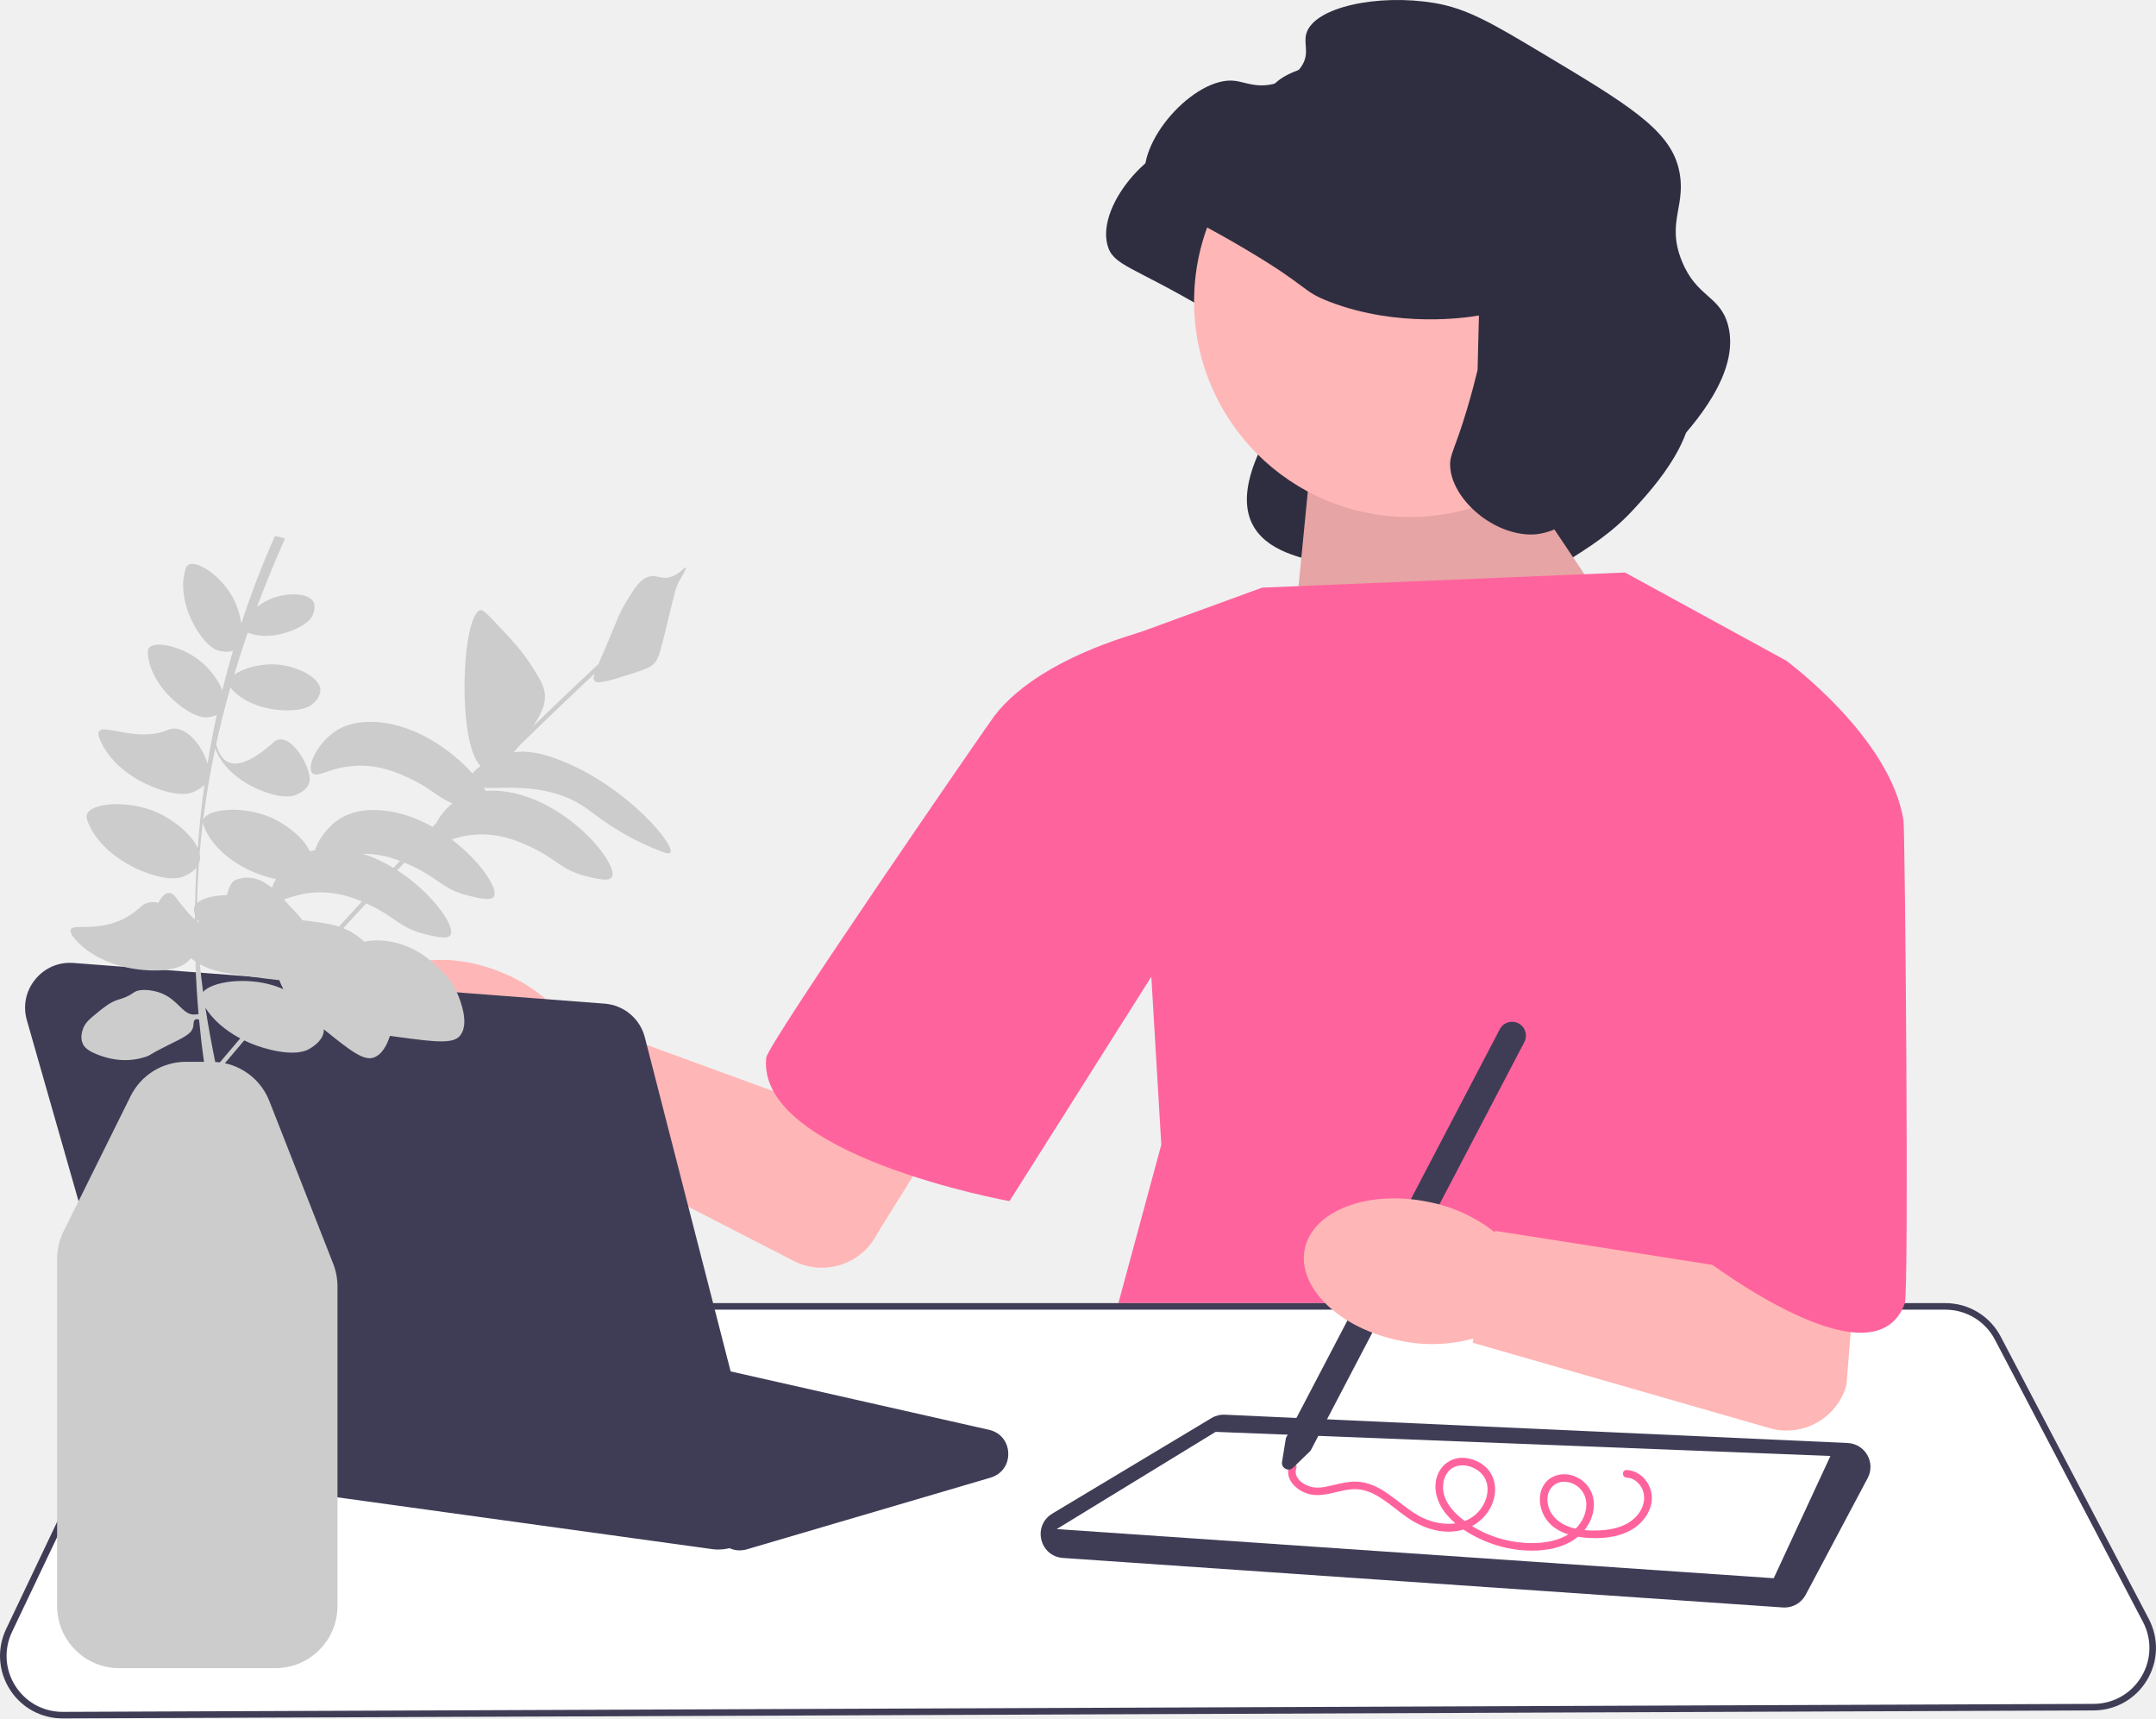
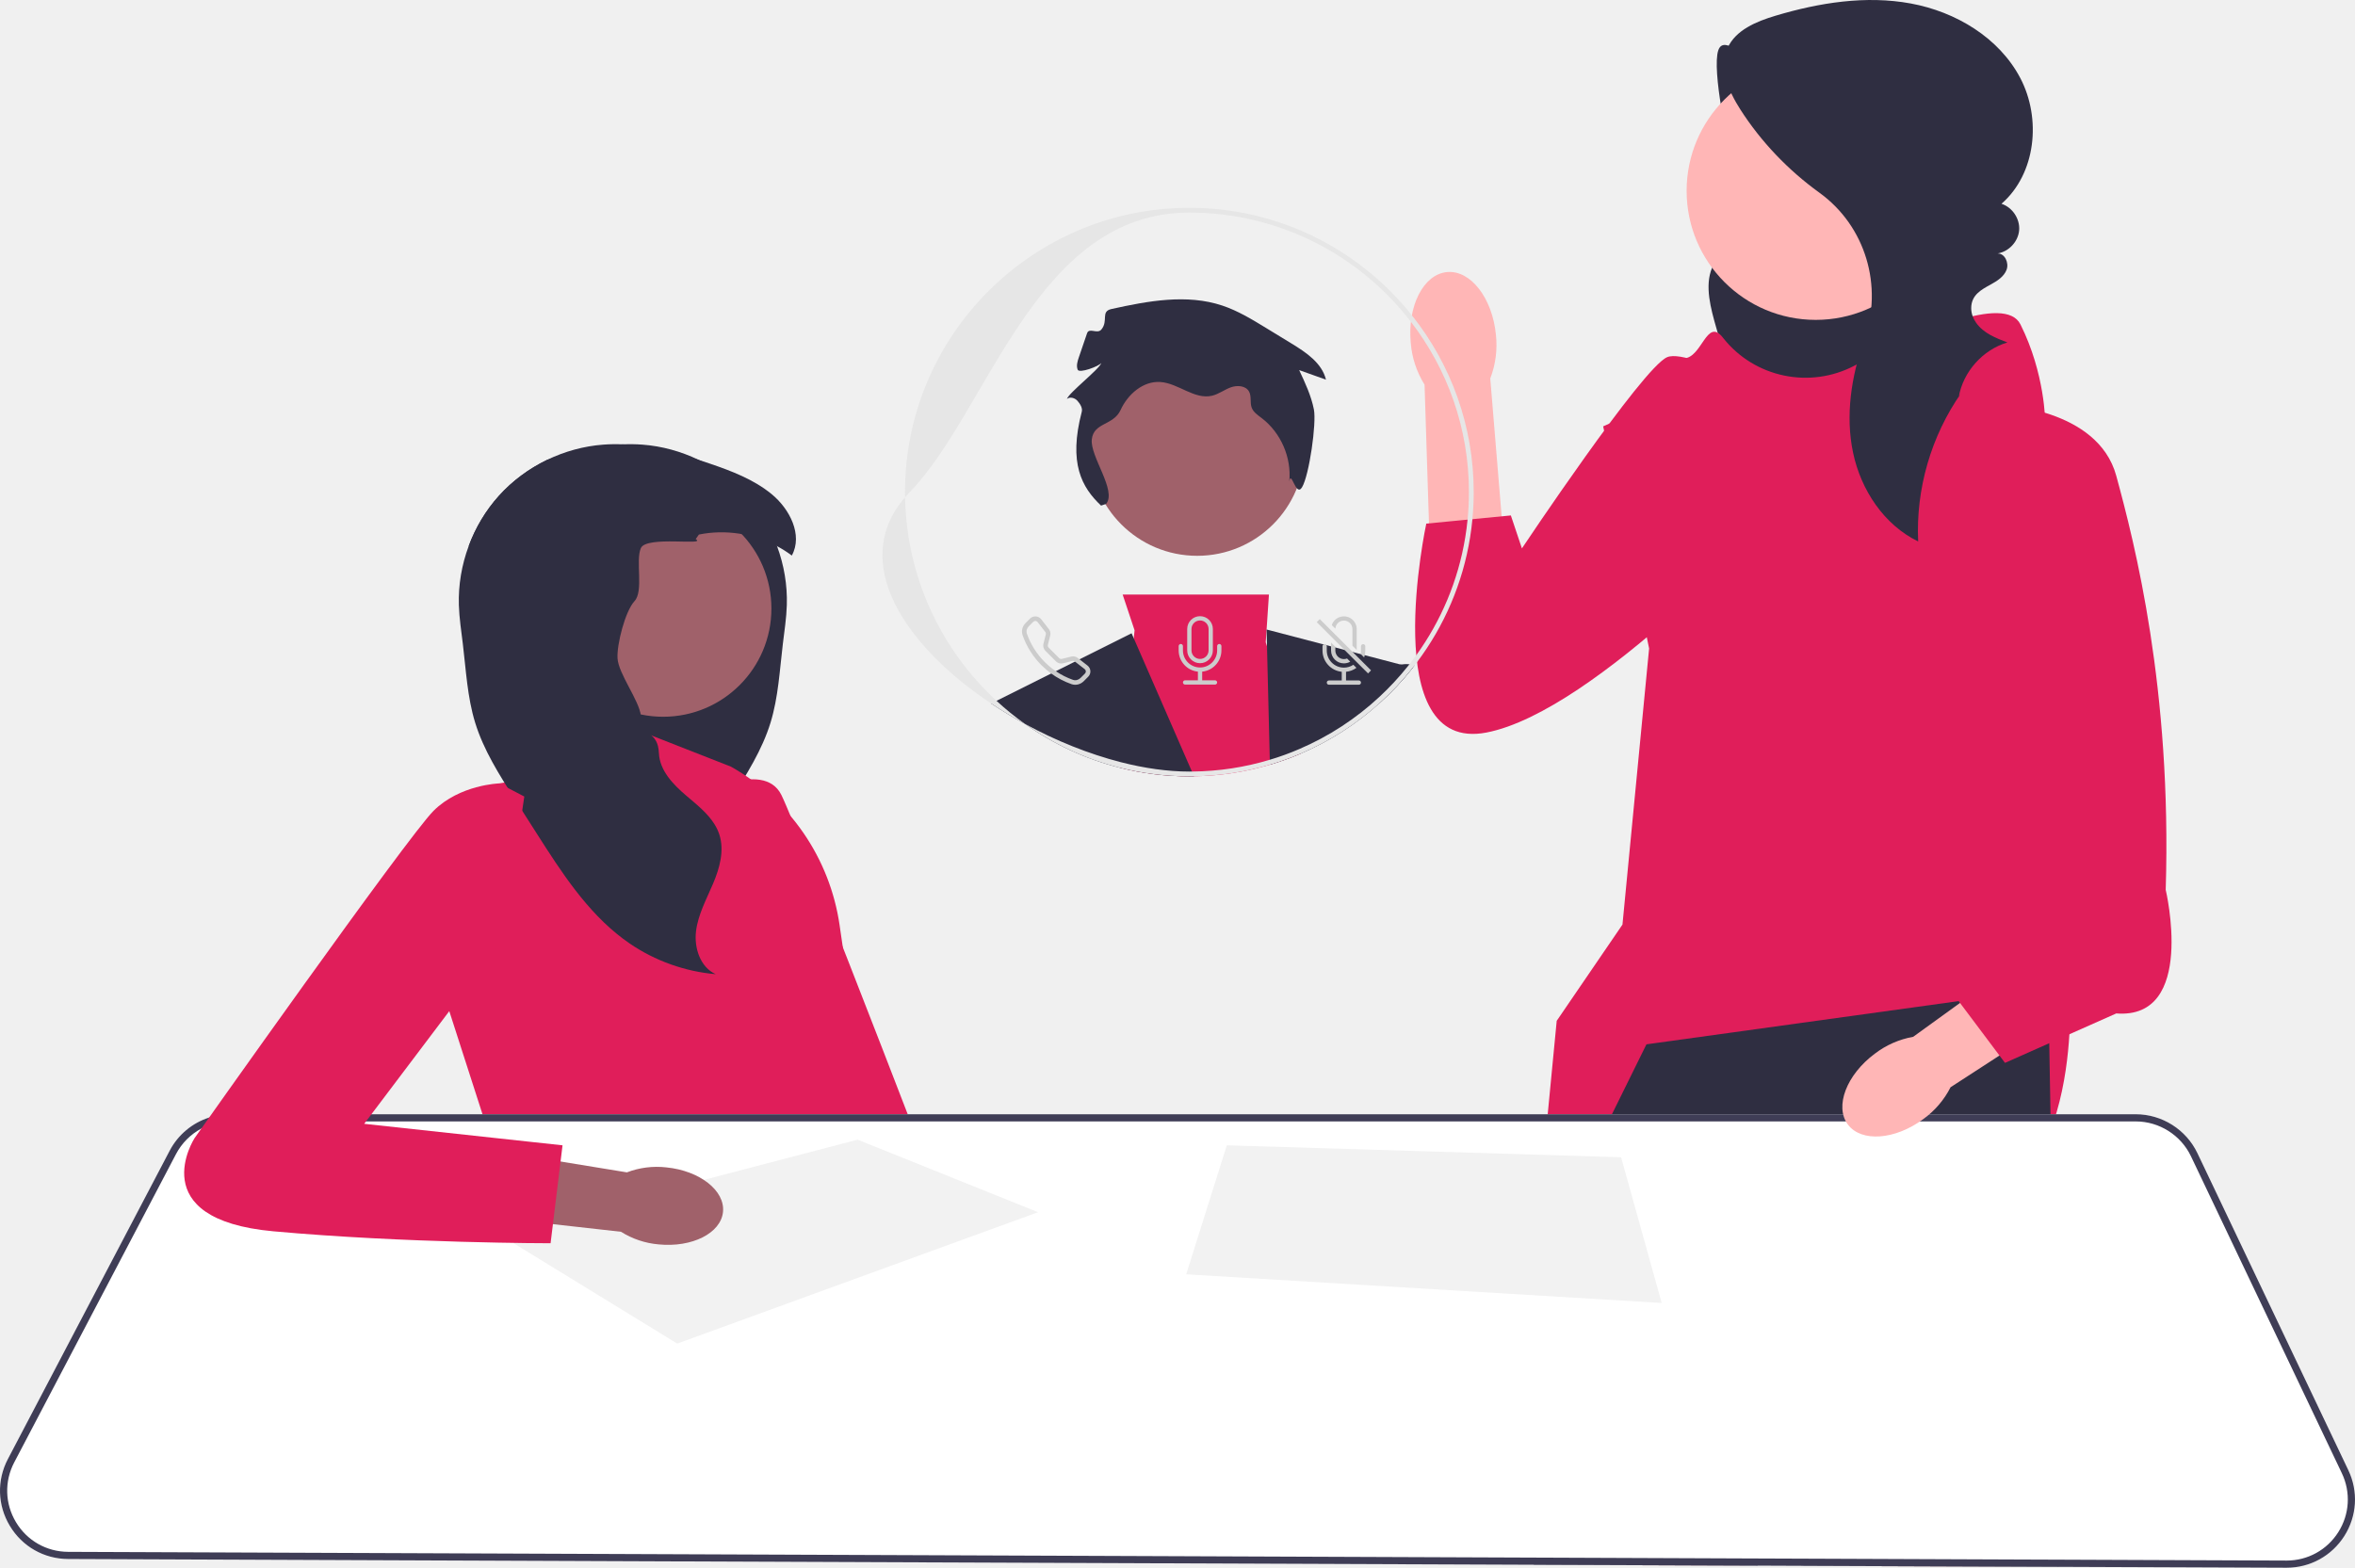
- <svg xmlns="http://www.w3.org/2000/svg" width="855.47" height="681.755" viewBox="0 0 855.47 681.755">
-   <path d="M571.597,149.332c-.125,.021-.313,.053-.54,.091-4.452,.737-31.366,4.889-58.501-5.447-11.495-4.379-7.574-5.47-33.176-20.694-30.015-17.848-37.719-17.724-39.954-26.046-4.463-16.619,19.369-42.743,35.143-41.023,4.153,.453,8.601,2.929,15.518,1.25,1.52-.369,8.173-1.984,11.417-7.491,2.893-4.913,.443-8.457,1.606-12.486,3.054-10.576,28.515-15.854,50.838-12.125,12.839,2.145,22.825,8.001,42.273,19.625,33.85,20.232,50.775,30.348,54.579,45.847,3.605,14.69-5.048,21.02,1.245,36.745,5.86,14.642,15.168,13.664,18.37,25.509,5.154,19.061-13.976,39.98-21.944,48.694-8.737,9.554-17.092,14.798-28.185,21.759-13.923,8.738-20.885,13.107-29.255,12.662-15.175-.806-60.267,1.937-60.855-10.62-.22-4.706-54.91-.853-27.98-51.52,3.303-6.215,68.009,.424,68.863-3.147" fill="#2f2e41" />
-   <polygon points="597.787 181.755 644.299 251.133 510.787 278.133 519.291 191.274 597.787 181.755" fill="#ffb6b6" />
-   <polygon points="597.787 181.755 644.299 251.133 510.787 278.133 519.291 191.274 597.787 181.755" opacity=".1" />
-   <polygon points="500.787 233.133 644.787 227.133 708.787 262.133 705.787 487.133 772.787 614.133 434.787 550.133 460.787 454.133 448.787 252.133 500.787 233.133" fill="#ff639d" />
-   <path d="M3.878,670.236c-4.597-7.247-5.14-16.201-1.452-23.951l54.807-115.156c4.09-8.594,12.884-14.147,22.402-14.147H771.889c9.253,0,17.672,5.09,21.969,13.285l58.746,111.982c4.061,7.741,3.793,16.832-.715,24.321-4.508,7.488-12.417,11.979-21.157,12.014l-805.807,3.172h-.101c-8.542,0-16.368-4.301-20.946-11.52Z" fill="#fff" />
-   <path d="M3.878,670.236c-4.597-7.247-5.14-16.201-1.452-23.951l54.807-115.156c4.09-8.594,12.884-14.147,22.402-14.147H771.889c9.253,0,17.672,5.09,21.969,13.285l58.746,111.982c4.061,7.741,3.793,16.832-.715,24.321-4.508,7.488-12.417,11.979-21.157,12.014l-805.807,3.172h-.101c-8.542,0-16.368-4.301-20.946-11.52Zm75.756-150.65c-8.519,0-16.389,4.971-20.05,12.662L4.777,647.404c-3.301,6.936-2.816,14.95,1.299,21.437,4.098,6.461,11.101,10.31,18.748,10.31h.09l805.807-3.172c7.823-.031,14.902-4.051,18.936-10.753,4.035-6.702,4.274-14.84,.64-21.767l-58.746-111.984c-3.847-7.333-11.382-11.889-19.664-11.889H79.635Z" fill="#3f3d56" />
-   <path d="M707.438,637.732l-285.674-19.641c-4.218-.29-7.582-3.134-8.569-7.244-.988-4.11,.716-8.172,4.341-10.347l63.171-37.903c1.604-.963,3.444-1.431,5.309-1.341l247.106,11.232c3.267,.147,6.185,1.932,7.806,4.772,1.621,2.84,1.672,6.26,.138,9.147l-24.603,46.312c-1.651,3.108-4.889,5.034-8.374,5.034-.216,0-.433-.008-.65-.022Z" fill="#3f3d56" />
-   <polygon points="419.287 606.633 703.787 626.133 726.287 577.633 482.34 568.066 419.287 606.633" fill="#fff" />
-   <circle cx="559.287" cy="119.633" r="85.492" fill="#ffb6b6" />
-   <path d="M586.823,125.165c-.125,.021-.313,.053-.54,.091-4.452,.737-31.366,4.889-58.501-5.447-11.495-4.379-7.574-5.47-33.176-20.694-30.015-17.848-37.719-17.724-39.954-26.046-4.463-16.619,19.369-42.743,35.143-41.023,4.153,.453,8.601,2.929,15.518,1.25,1.52-.369,8.173-1.984,11.417-7.491,2.893-4.913,.443-8.457,1.606-12.486,3.054-10.576,28.515-15.854,50.838-12.125,12.839,2.145,22.825,8.001,42.273,19.625,33.85,20.232,50.775,30.348,54.579,45.847,3.605,14.69-5.048,21.02,1.245,36.745,5.86,14.642,15.168,13.664,18.37,25.509,5.154,19.061-13.976,39.98-21.944,48.694-8.737,9.554-17.092,14.798-28.185,21.759-13.923,8.738-20.885,13.107-29.255,12.662-15.175-.806-30.268-14.558-30.857-27.116-.22-4.706,1.743-6.118,6.602-22.296,2.024-6.74,3.428-12.305,4.282-15.875" fill="#2f2e41" />
-   <path d="M645.42,583.21c5.5,.217,9.686,5.145,9.989,10.485,.315,5.542-3.538,10.647-8.167,13.285-5.423,3.091-12.192,3.587-18.298,3.055-5.492-.479-11.468-2.187-15.003-6.722-2.974-3.816-4.068-9.582-1.539-13.913,2.508-4.295,7.841-5.481,12.302-3.757,4.721,1.824,7.689,6.118,7.719,11.191,.033,5.624-3.215,10.821-7.773,13.931-4.916,3.354-11.104,4.433-16.956,4.419-6.376-.015-12.724-1.353-18.59-3.838-5.496-2.328-10.986-5.685-14.916-10.247-3.684-4.277-5.889-10.211-3.844-15.758,1.677-4.549,5.914-7.338,10.767-6.953,4.443,.353,8.936,2.931,10.908,7.036,2.225,4.632,1.226,10.188-1.606,14.329-3.269,4.781-8.437,7.468-14.175,7.856-6.107,.413-12.156-1.757-17.18-5.112-4.652-3.106-8.741-7.083-13.735-9.668-2.404-1.244-5.019-2.034-7.741-2.031-3.465,.004-6.797,1.142-10.167,1.803-2.856,.56-5.8,.886-8.619-.027-2.412-.781-4.669-2.213-6.189-4.266-1.437-1.942-1.942-4.375-1.128-6.681,.638-1.808,3.538-1.03,2.893,.798-1.489,4.216,3.618,7.314,7.193,7.701,2.712,.293,5.51-.49,8.127-1.102,2.727-.638,5.515-1.29,8.335-1.221,9.989,.246,16.593,8.785,24.647,13.417,8.468,4.871,20.868,5.21,26.053-4.468,1.883-3.515,2.272-8.188-.315-11.472-2.155-2.736-5.984-4.373-9.455-3.843-4.358,.666-6.529,4.817-6.371,8.944,.194,5.05,3.714,9.154,7.468,12.179,8.357,6.733,19.439,10.163,30.127,9.561,5.015-.282,10.345-1.588,14.24-4.927,3.366-2.885,5.664-7.576,4.855-12.07-.7-3.889-3.962-6.839-7.903-7.231-4.032-.4-7.182,2.462-7.362,6.489-.202,4.53,2.489,8.311,6.389,10.374,4.418,2.337,9.772,2.627,14.667,2.372,5.198-.27,10.615-1.64,14.252-5.598,3.103-3.376,4.279-8.386,1.42-12.292-1.262-1.724-3.16-2.939-5.321-3.024-1.924-.076-1.934-3.076,0-3h0Z" fill="#ff639d" />
-   <path d="M508.692,579.997l1.529-9.458,84.874-162.219c1.406-2.687,4.736-3.729,7.423-2.324,2.687,1.406,3.729,4.736,2.324,7.423l-84.836,162.147-6.936,6.72c-.82,.791-2.004,.961-3.014,.432-1.01-.528-1.545-1.597-1.364-2.723Z" fill="#3f3d56" />
-   <path d="M566.545,476.79c9.576,1.803,18.58,5.872,26.26,11.869l.432,.093,.087-.43,92.502,14.489-6.701-123.036,70.105-38.397-16.57,207.973c-3.589,13.282-17.373,21.039-30.588,17.214l-117.751-33.87,.294-1.449-.412-.111c-9.411,2.538-19.292,2.785-28.818,.72-23.897-4.836-40.772-21.086-37.692-36.294,3.08-15.208,24.947-23.612,48.851-18.771Z" fill="#ffb6b6" />
-   <path d="M629.787,284.133l79-22s41.5,30.5,46.5,63.5c.595,3.925,2.244,186.746,.5,191.5-12.922,35.219-84-21-84-21l-42-212Z" fill="#ff639d" />
-   <path d="M287.122,612.722l-8.19-7.02h-0c-1.219-1.046-2.702-1.738-4.287-2.003l-182.483-30.414c-4.165-.694-7.242-3.702-8.03-7.851-.788-4.148,.972-8.075,4.593-10.248l65.102-39.061c2.176-1.306,4.736-1.717,7.213-1.157l231.374,52.273c4.498,1.016,7.5,4.65,7.647,9.26s-2.616,8.429-7.041,9.73l-96.741,28.453c-.918,.271-1.854,.402-2.782,.402-2.309,0-4.569-.817-6.375-2.366Z" fill="#3f3d56" />
-   <path d="M199.243,385.882c9.045,3.622,17.092,9.358,23.466,16.728l.406,.175,.169-.405,87.947,32.122,93.903-152.042,51.912,32.173-108.878,174.595c-6.092,12.336-21.117,17.278-33.342,10.966l-108.966-56.025,.569-1.365-.382-.188c-9.724,.668-19.466-1.003-28.412-4.872-22.508-9.371-35.918-28.581-29.952-42.904,5.966-14.324,29.046-18.335,51.561-8.958Z" fill="#ffb6b6" />
-   <path d="M505.866,309.909l-41.534-62.11s-49.425,9.783-69.784,36.23c-2.545,3.306-89.963,130.089-90.527,135.622-3.942,38.731,96.529,56.878,96.529,56.878l105.316-166.621Z" fill="#ff639d" />
-   <path d="M282.602,614.588l-209.182-28.912c-7.001-.967-12.779-5.983-14.722-12.779L10.656,404.744c-1.628-5.699-.413-11.601,3.334-16.192s9.283-6.965,15.195-6.514l210.75,16.146c7.625,.584,14.025,5.953,15.928,13.359l46.474,180.918c1.483,5.773,0,11.876-3.968,16.324-3.417,3.831-8.261,5.971-13.312,5.971-.814,0-1.635-.056-2.456-.169Z" fill="#3f3d56" />
-   <path d="M235.976,270.166c1.223,1.345,5.66-.025,14.484-2.821,6.708-2.125,7.741-2.898,8.379-3.452,2.243-1.949,2.831-3.998,5.053-13.052,3.988-16.25,4.111-17.864,6.159-21.312,.705-1.188,2.486-4.02,2.052-4.371-.446-.361-2.374,2.59-5.937,3.705-3.472,1.087-5.035-.654-8-.211-3.832,.573-6.111,4.213-9.685,10.105-3.165,5.218-3.563,7.317-8,17.684-1.257,2.937-2.269,5.21-3.046,7.006-8.712,8.131-17.352,16.369-25.914,24.679,.165-.252,.32-.49,.455-.697,3.792-5.823,4.308-8.945,4.253-11.284-.089-3.79-1.899-6.676-5.515-12.295-3.544-5.506-6.901-9.139-10.947-13.474-5.303-5.682-7.954-8.524-9.01-8.337-7.542,1.335-9.559,52.687-.07,61.871-1.332,.952-2.435,1.948-3.232,2.929-8.123-9.019-22.038-19.095-37.452-20.335-9.503-.765-14.748,2.217-16.379,3.242-7.538,4.734-12.02,14.21-9.769,16.884,2.099,2.493,8.161-3.175,20.042-2.863,8.29,.218,14.766,3.225,18.61,5.011,8.065,3.746,11.014,7.428,16.96,9.951-2.787,2.297-4.996,5.164-6.383,7.837-.48,.495-.959,.993-1.439,1.489-6.135-3.457-13.044-5.994-20.286-6.577-9.503-.765-14.748,2.217-16.379,3.242-5.08,3.191-8.761,8.53-9.94,12.494-.77,.155-1.483,.331-2.135,.522-2.303-5.204-9.156-10.693-15.529-13.459-10.969-4.761-25.218-3.499-26.742,1.029-.049,.144-.061,.286-.082,.429,1.202-9.702,2.835-19.335,4.875-28.899,.069,.273,.156,.549,.272,.84,2.708,6.801,10.025,13.329,19.998,16.715,7.828,2.658,11.107,1.28,11.939,.895,.796-.368,4.232-1.843,5.074-4.776,1.561-5.438-7.999-21.509-14.029-16.118-19.374,17.319-22.033,3.295-22.923,.935,1.647-7.561,3.543-15.079,5.67-22.553,.037,.046,.068,.091,.106,.137,4.233,5.134,12.379,8.75,21.952,8.91,7.513,.125,9.968-1.978,10.582-2.542,.586-.539,3.151-2.771,3.064-5.543-.16-5.14-9.303-9.326-16.619-10.052-6.742-.669-14.001,1.395-17.602,4.009,1.674-5.598,3.475-11.171,5.396-16.72,4.92,2.01,11.89,1.739,18.736-1.321,5.646-2.524,6.744-4.947,7.005-5.582,.249-.606,1.384-3.164,.354-5.201-1.91-3.777-10.186-3.713-15.895-1.706-2.351,.827-4.585,2.099-6.5,3.537,3.405-9.095,7.116-18.126,11.107-27.09l-4-1c-5.099,11.451-9.544,23.051-13.364,34.779-.475-3.44-1.666-7.104-3.233-10.081-4.609-8.754-14.453-15.321-17.782-13.19-.666,.426-.946,1.12-1.2,1.947-2.041,6.65-.504,15.841,4.871,24.284,4.218,6.627,7.467,7.558,8.313,7.768,.715,.178,3.473,.939,5.74-.042-1.525,5.225-2.935,10.473-4.22,15.744-1.547-3.841-4.596-7.934-7.82-10.764-7.435-6.526-18.978-9.137-21.324-5.957-.469,.636-.483,1.385-.424,2.247,.473,6.94,5.196,14.973,13.235,20.935,6.31,4.68,9.676,4.386,10.542,4.28,.51-.062,2.049-.216,3.533-.887-1.378,6.405-2.582,12.84-3.623,19.303-2.082-7.23-9.155-16.249-15.829-13.38-11.844,5.092-25.768-2.73-27.3,.691-.399,.89-.069,1.808,.313,2.803,3.069,8.012,11.544,15.776,23.181,19.898,9.133,3.236,12.997,1.672,13.979,1.233,.651-.291,2.799-1.188,4.398-2.853-1.15,8.304-2.032,16.651-2.653,25.034-2.469-5.392-9.425-11.073-15.937-14.001-11.422-5.138-26.362-4.012-28.021,.709-.332,.944-.07,1.855,.321,2.877,3.15,8.224,11.848,16.192,23.793,20.424,9.375,3.321,13.34,1.716,14.348,1.266,.736-.329,3.337-1.415,4.996-3.479-.212,3.875-.376,7.757-.48,11.647-.03,1.108-.047,2.216-.068,3.323-.135,.218-.252,.44-.33,.673-.32,.95-.102,1.864,.273,2.863-.008,.704-.013,1.407-.017,2.11-2.09-1.894-4.583-4.743-7.581-8.802-2.706-3.662-5.275-.975-6.925,2.143-2.587-.576-5.055-.22-6.996,1.594-13.016,12.159-27.614,5.708-27.821,9.333-.06,1.046,.501,1.878,1.207,2.78,5.683,7.26,16.84,12.556,30.094,13.114,10.403,.438,13.877-2.389,14.747-3.149,.306-.267,.991-.844,1.733-1.655,.596,.476,1.176,.907,1.757,1.301,.229,6.96,.638,13.912,1.245,20.852-.493,.044-.965,.125-1.317,.161-5.039,.513-6.737-6.285-14.348-8.768-2.528-.825-7.398-1.725-9.964,0-.37,.248-1.631,1.183-3.587,1.993-1.156,.479-2.04,.701-2.391,.797-3.123,.854-6.016,3.198-7.971,4.783-3.676,2.979-5.514,4.468-6.377,7.174-.271,.852-1.035,3.247,0,5.58,.489,1.102,1.625,2.742,5.979,4.384,2.588,.976,10.135,3.823,19.131,.797,2.049-.689,.485-.442,8.37-4.384,6.204-3.101,9.832-4.584,10.363-7.573,.187-1.051-.001-2.332,.797-2.79,.444-.254,.98-.131,1.516,.062,.522,5.579,1.174,11.149,1.964,16.707h-7.099c-9.426,0-17.882,5.246-22.067,13.691l-26.552,53.568c-1.676,3.381-2.562,7.163-2.562,10.938v137.743c0,13.581,11.049,24.63,24.63,24.63h61.977c13.581,0,24.63-11.049,24.63-24.63v-126.835c0-3.092-.573-6.119-1.703-8.998l-25.306-64.476c-3.069-7.819-9.717-13.351-17.663-15.063,2.549-3.022,5.102-6.04,7.674-9.05,3.239,1.563,6.803,2.846,10.634,3.747,10.136,2.383,14.079,.258,15.076-.325,.953-.557,5.082-2.823,5.782-6.602,.075-.405,.104-.815,.099-1.227,10.382,8.44,15.798,12.6,19.755,11.213,3.402-1.192,5.344-5.1,6.456-8.607,1.161,.161,2.393,.326,3.706,.502,14.219,1.899,21.385,2.779,24.126-.589,3.793-4.661,.193-13.649-.8-16.126-2.157-5.384-5.475-8.66-7.536-10.653-2.677-2.588-10.305-9.964-22.315-10.948-2.611-.214-4.956-.05-7.346,.45-.833-.762-1.711-1.508-2.679-2.216-1.844-1.351-3.664-2.351-5.624-3.132,3.006-3.293,6.02-6.576,9.048-9.846,.479,.218,.935,.429,1.353,.623,9.921,4.608,12.101,9.12,21.641,11.495,4.329,1.078,9.229,2.298,10.442,.463,2.155-3.258-6.993-16.666-21.129-25.738,.953-1.009,1.909-2.015,2.864-3.022,1.293,.542,2.432,1.071,3.402,1.521,9.921,4.608,12.101,9.12,21.642,11.495,4.328,1.078,9.229,2.298,10.442,.463,1.923-2.907-5.153-13.898-16.741-22.677,3.183-1.011,7.404-2.131,12.869-1.987,8.29,.218,14.766,3.225,18.61,5.011,9.921,4.608,12.101,9.12,21.641,11.495,4.328,1.078,9.229,2.298,10.442,.463,3.204-4.844-18.557-32.137-44.588-34.232-2.021-.163-3.837-.149-5.479-.028-.227-.376-.473-.762-.733-1.154,8.807,.283,26.008-2.235,40.648,8.044,4.221,2.964,12.422,9.936,26.146,15.664,4.386,1.831,6.592,2.731,7.2,1.979,2.175-2.691-15.907-24.838-41.346-35.748-10.086-4.326-16.318-4.735-20.75-4.08,.683-.779,1.349-1.583,1.99-2.39,9.906-9.715,19.936-19.329,30.057-28.813-.49,1.515-.474,2.321,.061,2.909Zm-127.117,120.915c-11.188-3.622-24.736-1.676-28.269,2.445-.498-3.652-.931-7.31-1.288-10.975,5.097,2.847,10.416,3.609,20.505,4.956,4.297,.574,7.94,1.051,11.021,1.35,.414,1.122,.855,2.131,1.367,3.097,.059,.112,.123,.219,.184,.329l-.089,.102c-1.149-.498-2.3-.938-3.431-1.304Zm-29.726-49.069c.319-1.059,.326-2.186,.082-3.348,.348-4.211,.783-8.408,1.297-12.593-.013,.641,.19,1.282,.467,1.977,3.11,7.812,11.515,15.31,22.971,19.199,2.137,.726,3.97,1.183,5.549,1.463-.695,1.211-1.227,2.39-1.58,3.482-3.906-3.138-8.933-5.419-14.637-2.999-1.552,.659-2.474,3.068-3.274,5.95-5.27,.091-9.673,1.19-11.77,3.05,.011-.776,.007-1.55,.028-2.327,.118-4.429,.336-8.843,.644-13.244,.084-.197,.16-.4,.223-.609Zm-.88,22.78c.227,.465,.476,.928,.734,1.389-.234-.173-.474-.358-.721-.559-.007-.276-.008-.553-.013-.83Zm8.997,56.685c-.614-.081-1.233-.139-1.858-.174-1.442-7.161-2.774-14.317-3.889-21.487,2.932,4.653,7.717,8.912,13.812,12.142-2.705,3.165-5.387,6.341-8.065,9.519Zm47.222-53.859c-3.815-1.225-8.293-1.812-14.489-2.531-1.57-2.183-3.189-3.79-4.386-4.947-.648-.627-1.643-1.87-2.932-3.324,3.34-1.072,8.325-2.982,15.369-2.797,6.402,.168,11.715,1.999,15.576,3.647-3.059,3.305-6.102,6.624-9.138,9.953Zm21.624-23.305c-3.749-2.266-7.815-4.206-12.096-5.569,.416-.004,.823-.016,1.255-.005,5.308,.14,9.867,1.423,13.473,2.797-.877,.925-1.756,1.849-2.632,2.777Z" fill="#ccc" />
+ <svg xmlns="http://www.w3.org/2000/svg" width="985.56" height="656.27" viewBox="0 0 985.56 656.27">
+   <path d="M741.278,25.355c-7.446,4.184-19.463-12.366-22.186-4.271-2.723,8.095,3.873,40.76,7.276,48.593,1.691,3.894,4.082,7.455,5.742,11.363,1.66,3.908,2.55,8.4,1.083,12.384-2.553,6.933-10.979,9.753-15.156,15.847-4.866,7.097-2.9,16.656-.626,24.955,1.961,7.153,4.05,14.371,7.824,20.756,3.774,6.385,9.464,11.944,16.573,14.057,9.052,2.69,18.727-.507,27.453-4.116,8.39-3.47,16.69-7.403,23.826-13.016,7.136-5.613,13.09-13.064,15.584-21.793,3.129-10.95,.515-22.934-4.903-32.951-5.418-10.017-13.432-18.363-21.655-26.242-13.849-13.27-28.588-25.612-44.083-36.916l3.248-8.652Z" fill="#2f2e41" />
+   <polygon points="852.012 587.22 844.982 652.83 844.662 655.83 765.132 655.52 764.712 652.51 756.292 592.39 852.012 587.22" fill="#ffb6b6" />
+   <path d="M730.412,652.38c0,.99-.01,1.99-.02,3l-82.56-.32-.27-3.01-5.09-57.07,85.37-10.35s2.75,30.27,2.57,67.75Z" fill="#ffb6b6" />
+   <path d="M721.223,141.579c13.114,16.52,36.235,21.307,54.896,11.474,26.636-14.036,63.002-30.123,69.429-17.269,10.348,20.696,10.348,40.781,10.348,40.781l10.348,241.203s5.174,97.39-59.501,88.794c-64.675-8.596-165.569,27.622-165.569,27.622l10.306-106.855,27.519-40.288,11.148-115.584-19.222-92.987,23.283-10.348s2.587-18.109,10.348-18.109c7.761,0,9.635-17.396,16.459-8.698,.068,.087,.138,.175,.208,.264Z" fill="#e01e5a" />
+   <polygon points="861.532 655.9 844.662 655.83 765.132 655.52 754.782 655.48 754.182 652.47 738.182 571.7 735.682 652.4 735.592 655.4 730.392 655.38 647.832 655.06 641.912 655.03 641.892 652.03 641.542 594.99 641.222 542.17 641.172 534.18 641.182 534.17 665.902 484.06 673.112 469.44 674.592 466.44 689.032 437.17 819.692 419.08 821.692 418.8 857.192 413.89 857.452 428.44 857.602 436.7 858.132 466.44 858.192 469.44 858.252 472.87 861.472 652.89 861.532 655.9" fill="#2f2e41" />
+   <circle cx="759.877" cy="79.879" r="54.028" fill="#ffb6b6" />
+   <path d="M820.782,164.494c-12.61,17.988-19.059,40.214-18.035,62.158-14.297-6.926-23.947-21.559-27.231-37.102-3.284-15.543-.779-31.864,4.499-46.848,.053-.15,.106-.3,.159-.449,8.013-22.491,.567-47.629-18.787-61.61-13.055-9.431-24.378-21.262-33.068-34.824-4.906-7.656-9.076-17.261-5.411-25.583,3.377-7.668,12.102-11.253,20.13-13.651,18.333-5.476,37.812-8.592,56.629-5.127,18.817,3.465,36.931,14.286,45.824,31.227,8.893,16.941,6.563,40.061-7.871,52.62,4.553,1.472,7.774,6.298,7.387,11.067-.387,4.769-4.343,9.013-9.073,9.732,3.086-.109,4.908,3.955,3.807,6.841-1.101,2.885-3.939,4.678-6.646,6.163-3.857,2.116-8.132,4.328-8.148,9.868-.007,2.221,.785,4.377,2.08,6.183,3.136,4.375,8.2,6.345,13.074,8.195-10.309,3.036-18.53,12.251-20.376,22.838l1.058-1.696Z" fill="#2f2e41" />
+   <g>
+     <path id="uuid-949a288c-1385-4c96-9df8-4f861626eeb5-275" d="M590.399,143.593c-1.474-15.468,5.312-28.768,15.156-29.704,9.844-.937,19.017,10.843,20.49,26.317,.673,6.173-.142,12.418-2.377,18.212l5.419,65.619-30.847,1.887-2.067-64.889c-3.29-5.269-5.27-11.25-5.774-17.441Z" fill="#ffb6b6" />
+     <path d="M758.461,174.722s-50.397-29.645-60.772-25.198c-10.376,4.447-60.772,80.042-60.772,80.042l-4.633-13.795-35.388,3.42s-20.752,96.347,25.198,87.453c45.95-8.894,121.545-91.9,121.545-91.9l14.823-40.021Z" fill="#e01e5a" />
+   </g>
+   <path d="M290.895,334.007s28.455-16.682,36.118-1.214c7.663,15.469,78.457,200.004,78.457,200.004l-45.62,8.883-68.956-207.673Z" fill="#e01e5a" />
+   <path d="M228.832,223.77l1.341,1.91c-5.001,2.887-5.738,10.17-3.393,15.455,2.345,5.285,6.884,9.202,10.81,13.448,3.926,4.246,7.505,9.504,7.141,15.277-.409,6.493-5.702,11.84-6.44,18.306-1.066,9.415,7.701,17.676,7.266,27.144-.329,7.23-5.889,13.039-11.405,17.729-4.317,3.677-9.015,7.372-11.929,12.115-.799,1.306-1.466,2.7-1.954,4.192-2.176,6.733-.124,14.069,2.638,20.58,2.753,6.511,6.262,12.87,7.124,19.887,.853,7.017-1.794,15.117-8.252,17.995,12.861-1.101,25.412-5.587,36.062-12.879,.959-.657,1.892-1.332,2.816-2.025,15.1-11.369,25.705-27.792,35.911-43.798,.844-1.315,1.679-2.638,2.523-3.953,2.265-3.562,4.539-7.115,6.813-10.676,6.484-10.179,13.048-20.509,16.583-32.038,3.251-10.632,3.802-21.868,5.134-32.909,.648-5.409,1.501-10.801,1.661-16.245,.258-8.376-1.172-16.787-4.086-24.648-2.851-7.728-7.132-14.931-12.648-21.06-5.649-6.28-12.559-11.387-20.163-15.064-7.363-3.562-15.375-5.773-23.538-6.386-2.736-.204-5.463-.24-8.189-.115-10.756,.444-21.388,3.162-31.727,6.502-7.603,3.677-14.514,8.784-20.163,15.064-5.516,6.129-9.797,13.332-12.648,21.06,9.912-5.294,21.69-7.115,32.713-4.867Z" fill="#2f2e41" />
+   <path d="M305.918,320.94l-51-20-1.291,20-44.709,7-21,95,19,59,142,4-5-20s23-26,9-68l-1.555-10.689c-4.065-27.947-20.847-52.435-45.445-66.311l-0-0Z" fill="#e01e5a" />
+   <circle cx="277.533" cy="254.742" r="45.299" fill="#a0616a" />
+   <path d="M192.033,253.285c.16,5.445,1.013,10.836,1.661,16.245,1.332,11.041,1.883,22.277,5.134,32.909,3.535,11.529,10.099,21.859,16.583,32.038,2.274,3.562,4.548,7.115,6.813,10.676,.844,1.315,1.679,2.638,2.523,3.953,10.206,16.006,20.811,32.429,35.911,43.798,.924,.693,1.856,1.368,2.816,2.025,10.65,7.292,23.2,11.778,36.062,12.879-6.457-2.878-9.104-10.978-8.252-17.995,.862-7.017,4.37-13.377,7.124-19.887,2.762-6.511,4.814-13.847,2.638-20.58-.489-1.492-1.155-2.887-1.954-4.192-2.913-4.743-7.612-8.438-11.929-12.115-5.516-4.69-11.076-10.499-11.405-17.729-.435-9.468-6.484-6.297-7.55-15.713-.737-6.466-9.362-17.489-9.77-23.982-.364-5.773,3.18-19.736,7.106-23.982,3.926-4.246,.32-16.92,2.665-22.205,2.345-5.285,27.934-.862,22.934-3.748l1.341-1.91c11.023-2.247,22.801-.426,32.713,4.867,2.158,1.146,4.219,2.451,6.173,3.926,4.716-8.616-.879-19.55-8.491-25.758-7.452-6.093-16.636-9.611-25.749-12.71-1.572-.533-3.153-1.066-4.743-1.581-10.339-3.34-20.971-6.058-31.727-6.502-2.727-.124-5.454-.089-8.189,.115-8.163,.613-16.174,2.824-23.538,6.386-7.603,3.677-14.514,8.784-20.163,15.064-5.516,6.129-9.797,13.332-12.648,21.06-2.913,7.861-4.343,16.272-4.086,24.648Z" fill="#2f2e41" />
+   <path d="M982.762,615.41l-63.14-132.67c-4.71-9.9-14.84-16.3-25.81-16.3H96.292c-3.03,0-5.98,.47-8.76,1.37-7.03,2.25-13.01,7.17-16.55,13.93L3.302,610.76c-4.68,8.91-4.37,19.39,.83,28.01,5.19,8.63,14.3,13.81,24.37,13.85l613.41,2.41,5.92,.03,82.56,.32,5.2,.02,19.19,.08,10.35,.04,79.53,.31,16.87,.07,95.31,.37h.12c9.84,0,18.85-4.96,24.13-13.27,5.3-8.35,5.92-18.67,1.67-27.59Z" fill="#fff" />
+   <path d="M982.762,615.41l-63.14-132.67c-4.71-9.9-14.84-16.3-25.81-16.3H96.292c-3.03,0-5.98,.47-8.76,1.37-7.03,2.25-13.01,7.17-16.55,13.93L3.302,610.76c-4.68,8.91-4.37,19.39,.83,28.01,5.19,8.63,14.3,13.81,24.37,13.85l613.41,2.41,5.92,.03,82.56,.32,5.2,.02,19.19,.08,10.35,.04,79.53,.31,16.87,.07,95.31,.37h.12c9.84,0,18.85-4.96,24.13-13.27,5.3-8.35,5.92-18.67,1.67-27.59Zm-4.2,25.98c-4.73,7.45-12.79,11.88-21.6,11.88h-.11l-95.38-.38-16.49-.06-80.27-.32-10.53-.04-18.5-.07-5.27-.02-82.85-.33-5.67-.02-613.38-2.41c-9.01-.04-17.17-4.67-21.81-12.39-4.65-7.72-4.93-17.1-.74-25.08l67.68-129.01c2.44-4.65,6.16-8.33,10.61-10.7,3.63-1.94,7.75-3,12.04-3H893.812c9.82,0,18.88,5.73,23.1,14.59l63.14,132.66c3.81,8,3.25,17.23-1.49,24.7Z" fill="#3f3d56" />
+   <polygon points="283.418 562.44 434.418 507.44 358.918 477.074 208.418 516.44 283.418 562.44" fill="#f2f2f2" />
+   <polygon points="513.418 479.44 496.418 533.44 695.418 545.44 678.418 484.44 513.418 479.44" fill="#f2f2f2" />
+   <path id="uuid-bc099db1-a2ce-4512-8b55-449b58adbd20-276" d="M278.846,488.677c13.992,1.387,24.617,9.731,23.732,18.636-.884,8.904-12.943,14.995-26.939,13.605-5.599-.478-11.001-2.291-15.756-5.285l-59.209-6.627,3.702-27.719,57.976,9.476c5.252-2.002,10.907-2.718,16.492-2.086Z" fill="#a0616a" />
+   <path d="M219.418,333.44l-10.5-5.5s-16.5,.5-27.5,11.5c-11,11-100,137-100,137,0,0-22,34,33,39s116,5,116,5l5-41-83-9,58.122-77,8.878-60Z" fill="#e01e5a" />
+   <g>
+     <g>
+       <g>
+         <path d="M531.448,320.12c-10.09,2.99-20.75,4.68-31.76,4.84-.65,.02-1.3,.03-1.95,.03-9.96,0-19.63-1.23-28.88-3.55l.24-2.37,5.38-51.89,.34-3.32-4.99-14.97h61.22l-.98,14.63-.36,5.33,.53,1.69,13.5,43.02,.6,1.92c-4.18,1.79-8.48,3.34-12.89,4.64Z" fill="#e01e5a" />
+         <path d="M468.858,321.44c-14.53-3.63-28.01-9.95-39.88-18.38-4.89-2.65-9.64-5.52-14.19-8.56l2.25-1.13,56.53-28.27,.91,2.08,24.34,55.8,.87,1.98c-.65,.02-1.3,.03-1.95,.03-9.96,0-19.63-1.23-28.88-3.55Z" fill="#2f2e41" />
+         <path d="M592.018,278.52c-.25,.34-.51,.67-.77,1-4.22,5.36-8.9,10.34-13.96,14.89l-.04-2.67-.14-9.83s4.04-2.95,9.03-3.72c1.19-.19,2.44-.25,3.7-.11,.73,.07,1.45,.21,2.18,.44Z" fill="#2f2e41" />
+         <path d="M577.288,294.41c-9.68,8.73-20.8,15.89-32.95,21.07-4.18,1.79-8.48,3.34-12.89,4.64l-.05-2.07-1.16-47.51-.17-7.02,56.07,14.67,2.98,.78,2.13,.55c-4.22,5.36-8.9,10.34-13.96,14.89Z" fill="#2f2e41" />
+         <circle cx="501.015" cy="187.758" r="44.91" fill="#a0616a" />
+       </g>
+       <path d="M531.402,318.05c-10.34,3.12-21.27,4.83-32.58,4.93l.87,1.98c11.01-.16,21.67-1.85,31.76-4.84l-.05-2.07Zm-114.36-24.68c-23.05-21.3-37.68-51.58-38.27-85.22-23.53,27.24-.15,62.2,36.02,86.35,4.55,3.04,9.3,5.91,14.19,8.56-4.19-2.97-8.18-6.21-11.94-9.69Zm173.82-161.39c-21.82-27.4-55.45-44.99-93.12-44.99-65.61,0-119,53.38-119,119,0,.72,.01,1.44,.03,2.16,.62-.73,1.28-1.45,1.97-2.16,33-34,52.49-117,117-117,37.71,0,71.31,17.93,92.72,45.72,15.22,19.74,24.28,44.47,24.28,71.28,0,3.89-.19,7.74-.57,11.53-.24,2.52-.57,5.02-.98,7.49-2.98,18.15-10.15,34.92-20.48,49.25-.93,1.3-1.89,2.57-2.87,3.82-.24,.3-.47,.6-.72,.89-3.64,4.55-7.61,8.82-11.87,12.77-9.77,9.08-21.09,16.5-33.51,21.82-4,1.73-8.12,3.23-12.34,4.49-10.34,3.12-21.27,4.83-32.58,4.93-.36,.01-.72,.01-1.08,.01-9.06,0-18.77-1.39-28.64-3.92-13.48-3.45-27.27-9.01-40.12-16.01,11.87,8.43,25.35,14.75,39.88,18.38,9.25,2.32,18.92,3.55,28.88,3.55,.65,0,1.3-.01,1.95-.03,11.01-.16,21.67-1.85,31.76-4.84,4.41-1.3,8.71-2.85,12.89-4.64,12.15-5.18,23.27-12.34,32.95-21.07,5.06-4.55,9.74-9.53,13.96-14.89,.26-.33,.52-.66,.77-1,.34-.44,.68-.89,1.01-1.34,11.31-15.07,19.11-32.91,22.21-52.3,.4-2.49,.72-5.01,.96-7.56,.36-3.73,.54-7.51,.54-11.33,0-27.95-9.68-53.68-25.88-74.01Z" fill="#e6e6e6" />
+     </g>
+     <path d="M460.792,211.649c-8.082-7.624-13.717-17.729-8.078-39.271,.42-1.604-.705-3.325-1.792-4.577-1.087-1.252-3.136-1.834-4.425-.792,.918-2.704,13.503-12.364,14.421-15.069-1.073,1.423-9.255,4.473-9.911,2.817s-.081-3.518,.495-5.204l3.435-10.051c.864-2.528,4.272,.492,5.981-1.561,3.061-3.679-.432-7.558,4.242-8.589,15.296-3.376,31.512-6.392,46.372-1.437,6.491,2.165,12.394,5.761,18.234,9.327l10.685,6.525c6.13,3.743,12.788,8.184,14.467,15.168l-11.22-4.01c2.499,5.322,5.021,10.709,6.164,16.476,1.143,5.767-1.949,27.481-4.944,32.541-2.631,4.445-4.494-7.492-5.359-2.4,.991-10.003-3.512-20.378-11.494-26.487-1.637-1.253-3.504-2.458-4.232-4.387-.812-2.151,.002-4.738-1.107-6.752-1.379-2.504-4.979-2.743-7.663-1.76-2.684,.983-5.031,2.83-7.812,3.492-7.372,1.755-14.079-5.215-21.64-5.74-7.202-.499-13.645,5.139-16.64,11.708-2.995,6.569-11.279,5.147-12.054,12.325-.775,7.178,10.535,21.383,6,27l-2.126,.709Z" fill="#2f2e41" />
+     <path d="M455.122,278.61l-3.35-2.61-.78-.6c-.75-.59-1.74-.79-2.67-.56l-3.92,.98c-.41,.1-.85-.02-1.15-.32l-4.4-4.4c-.3-.3-.42-.74-.32-1.15l.98-3.92c.24-.93,.03-1.91-.56-2.67l-3.21-4.13c-.08-.1-.17-.2-.26-.29-1.22-1.22-3.19-1.22-4.41,0l-1.85,1.85c-1.33,1.32-1.91,3.31-1.26,5.15,1.66,4.72,4.36,9.01,7.91,12.54,1.26,1.26,2.61,2.42,4.04,3.46,2.6,1.88,5.46,3.38,8.5,4.45,1.85,.65,3.83,.07,5.15-1.25l1.85-1.86c1.33-1.32,1.19-3.51-.29-4.67Zm-1.06,3.33l-1.85,1.85c-.87,.86-2.09,1.18-3.17,.8-2.55-.89-4.96-2.11-7.19-3.63-1.66-1.11-3.21-2.4-4.63-3.83-3.34-3.33-5.89-7.37-7.46-11.82-.38-1.08-.06-2.3,.8-3.17l1.86-1.85c.03-.04,.07-.07,.11-.1,.53-.41,1.29-.32,1.7,.21l3.21,4.13c.23,.29,.31,.68,.22,1.04l-.98,3.92c-.27,1.06,.05,2.19,.82,2.96l4.4,4.4c.77,.78,1.9,1.09,2.96,.82l3.92-.98c.36-.09,.75-.01,1.04,.22l.05,.04,4.08,3.17c.04,.03,.08,.07,.11,.1,.48,.48,.48,1.24,0,1.72Z" fill="#ccc" />
+     <g>
+       <path d="M494.16,269.572c.494,0,.895,.401,.895,.895v1.79c0,3.953,3.205,7.158,7.158,7.158s7.158-3.205,7.158-7.158v-1.79c0-.494,.401-.895,.895-.895s.895,.401,.895,.895v1.79c0,4.595-3.481,8.443-8.053,8.903v3.624h5.369c.494,0,.895,.401,.895,.895s-.401,.895-.895,.895h-12.527c-.494,0-.895-.401-.895-.895s.401-.895,.895-.895h5.369v-3.624c-4.572-.46-8.053-4.308-8.053-8.903v-1.79c0-.494,.401-.895,.895-.895Z" fill="#ccc" />
+       <path d="M502.212,257.94c-2.96,0-5.37,2.4-5.37,5.37v8.95c0,2.96,2.41,5.36,5.37,5.36,2.97,0,5.37-2.4,5.37-5.36v-8.95c0-2.97-2.4-5.37-5.37-5.37Zm3.58,14.32c0,1.97-1.6,3.58-3.58,3.58s-3.58-1.61-3.58-3.58v-8.95c0-1.98,1.6-3.58,3.58-3.58s3.58,1.6,3.58,3.58v8.95Z" fill="#ccc" />
+     </g>
+     <g>
+       <path d="M564.142,258.29c-2.81-.95-5.86,.55-6.81,3.36l1.51,1.51c.1-1.9,1.68-3.39,3.59-3.38,1.97,.01,3.57,1.62,3.56,3.59v6.94l1.79,1.79v-8.73c0-2.29-1.47-4.34-3.64-5.08Zm4.54,26.56h-5.37v-3.63c1.57-.15,3.07-.72,4.35-1.65l-1.29-1.29c-1.13,.76-2.49,1.2-3.96,1.2-3.95,0-7.16-3.21-7.16-7.16v-1.79c0-.16-.04-.32-.13-.45-.15-.26-.43-.44-.76-.44-.16,0-.31,.04-.44,.12-.27,.15-.46,.44-.46,.77v1.79c0,4.59,3.49,8.44,8.06,8.9v3.63h-5.37c-.5,0-.9,.4-.9,.89,0,.5,.4,.9,.9,.9h12.53c.49,0,.89-.4,.89-.9,0-.49-.4-.89-.89-.89Zm1.79-15.21c-.5,0-.9,.4-.9,.89v1.79c0,.48-.05,.96-.14,1.43l.09,.09,1.36,1.37c.1-.31,.19-.62,.26-.94,.15-.63,.22-1.28,.22-1.95v-1.79c0-.49-.4-.89-.89-.89Z" fill="#ccc" />
+       <path d="M566.102,272.95l-13.79-13.79-1.27,1.27,11.62,11.62,9.86,9.85,1.26-1.27-7.68-7.68Zm-2.37,2.7c-1.83,.73-3.91-.17-4.64-2.01-.17-.42-.26-.87-.26-1.32v-1.57l-1.79-1.79v3.36c0,2.96,2.41,5.37,5.37,5.37,.93,0,1.85-.24,2.66-.7l-1.34-1.34Z" fill="#ccc" />
+     </g>
+   </g>
+   <path id="uuid-cb65f836-e7d9-440e-b153-5c66ba7afb8d-277" d="M804.947,468.419c-11.871,8.815-26.042,9.835-31.651,2.28-5.609-7.556-.532-20.824,11.345-29.641,4.696-3.587,10.182-5.997,16.001-7.029l50.769-36.715,16.721,24.192-51.825,33.626c-2.671,5.273-6.567,9.829-11.361,13.287Z" fill="#ffb6b6" />
+   <path d="M836.932,169.416s40.954,1.294,48.715,29.751c7.761,28.457,23.283,89.112,20.696,173.33,0,0,12.935,54.327-20.696,51.74l-46.566,20.696-31.044-41.392,25.87-31.044,3.025-203.081Z" fill="#e01e5a" />
</svg>
